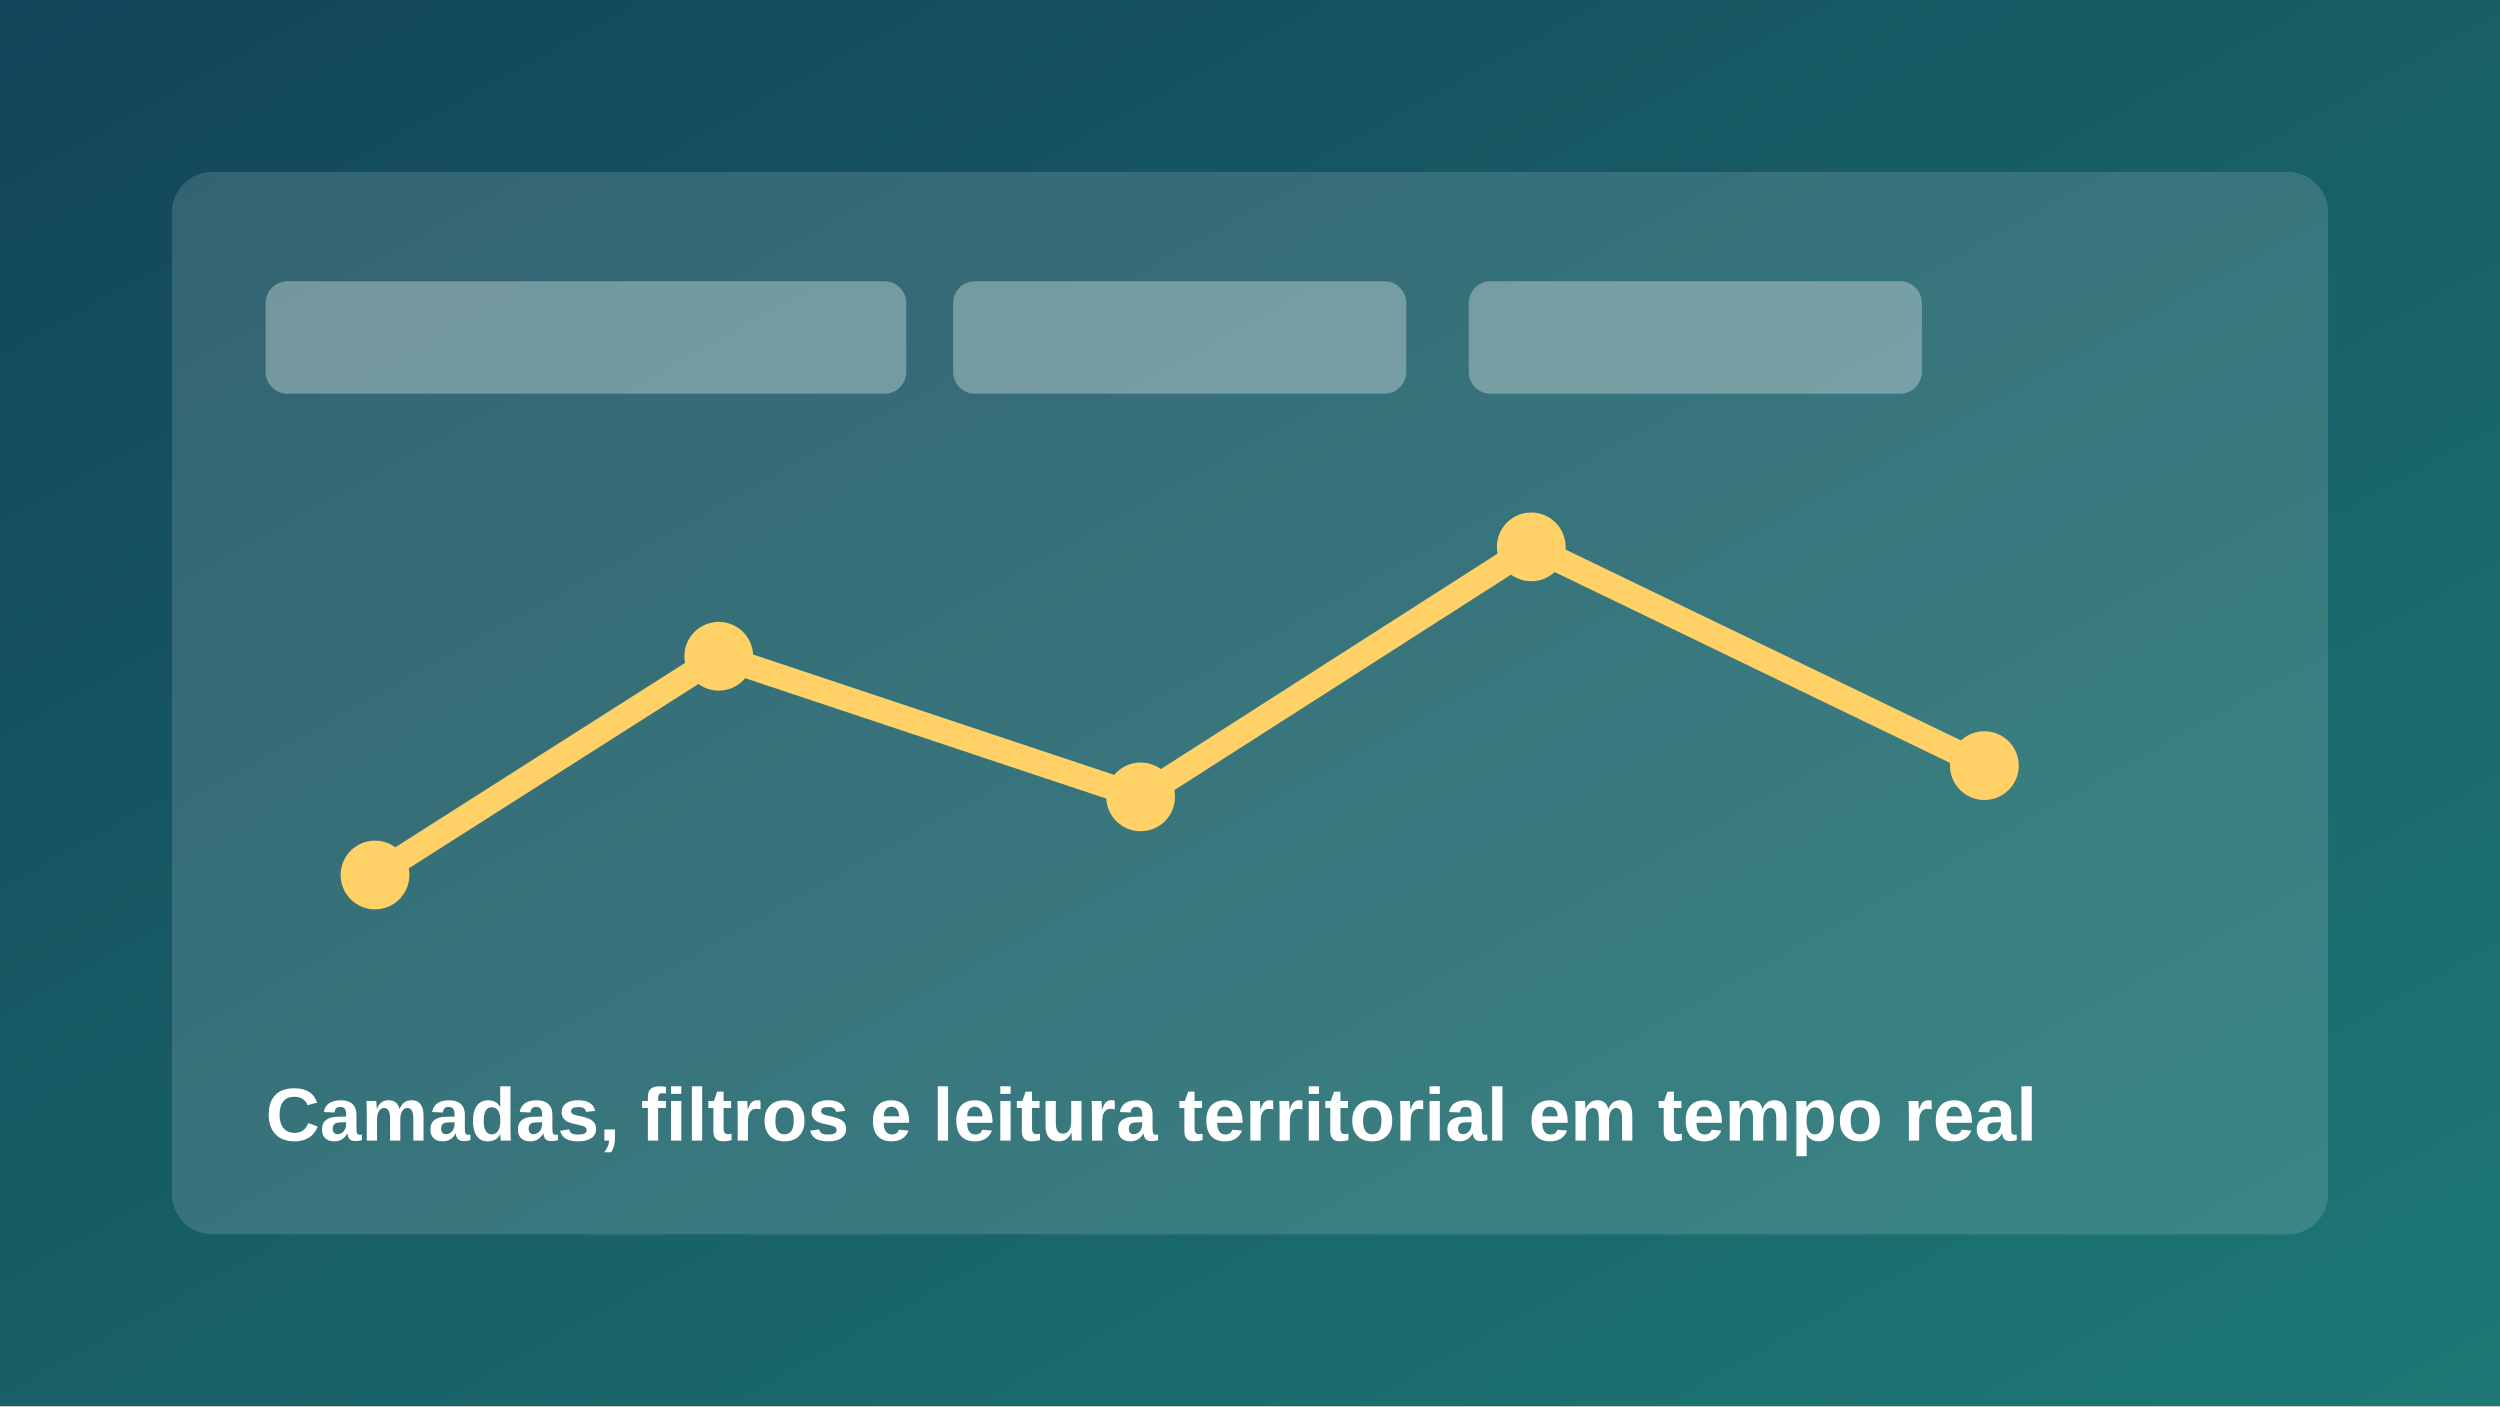
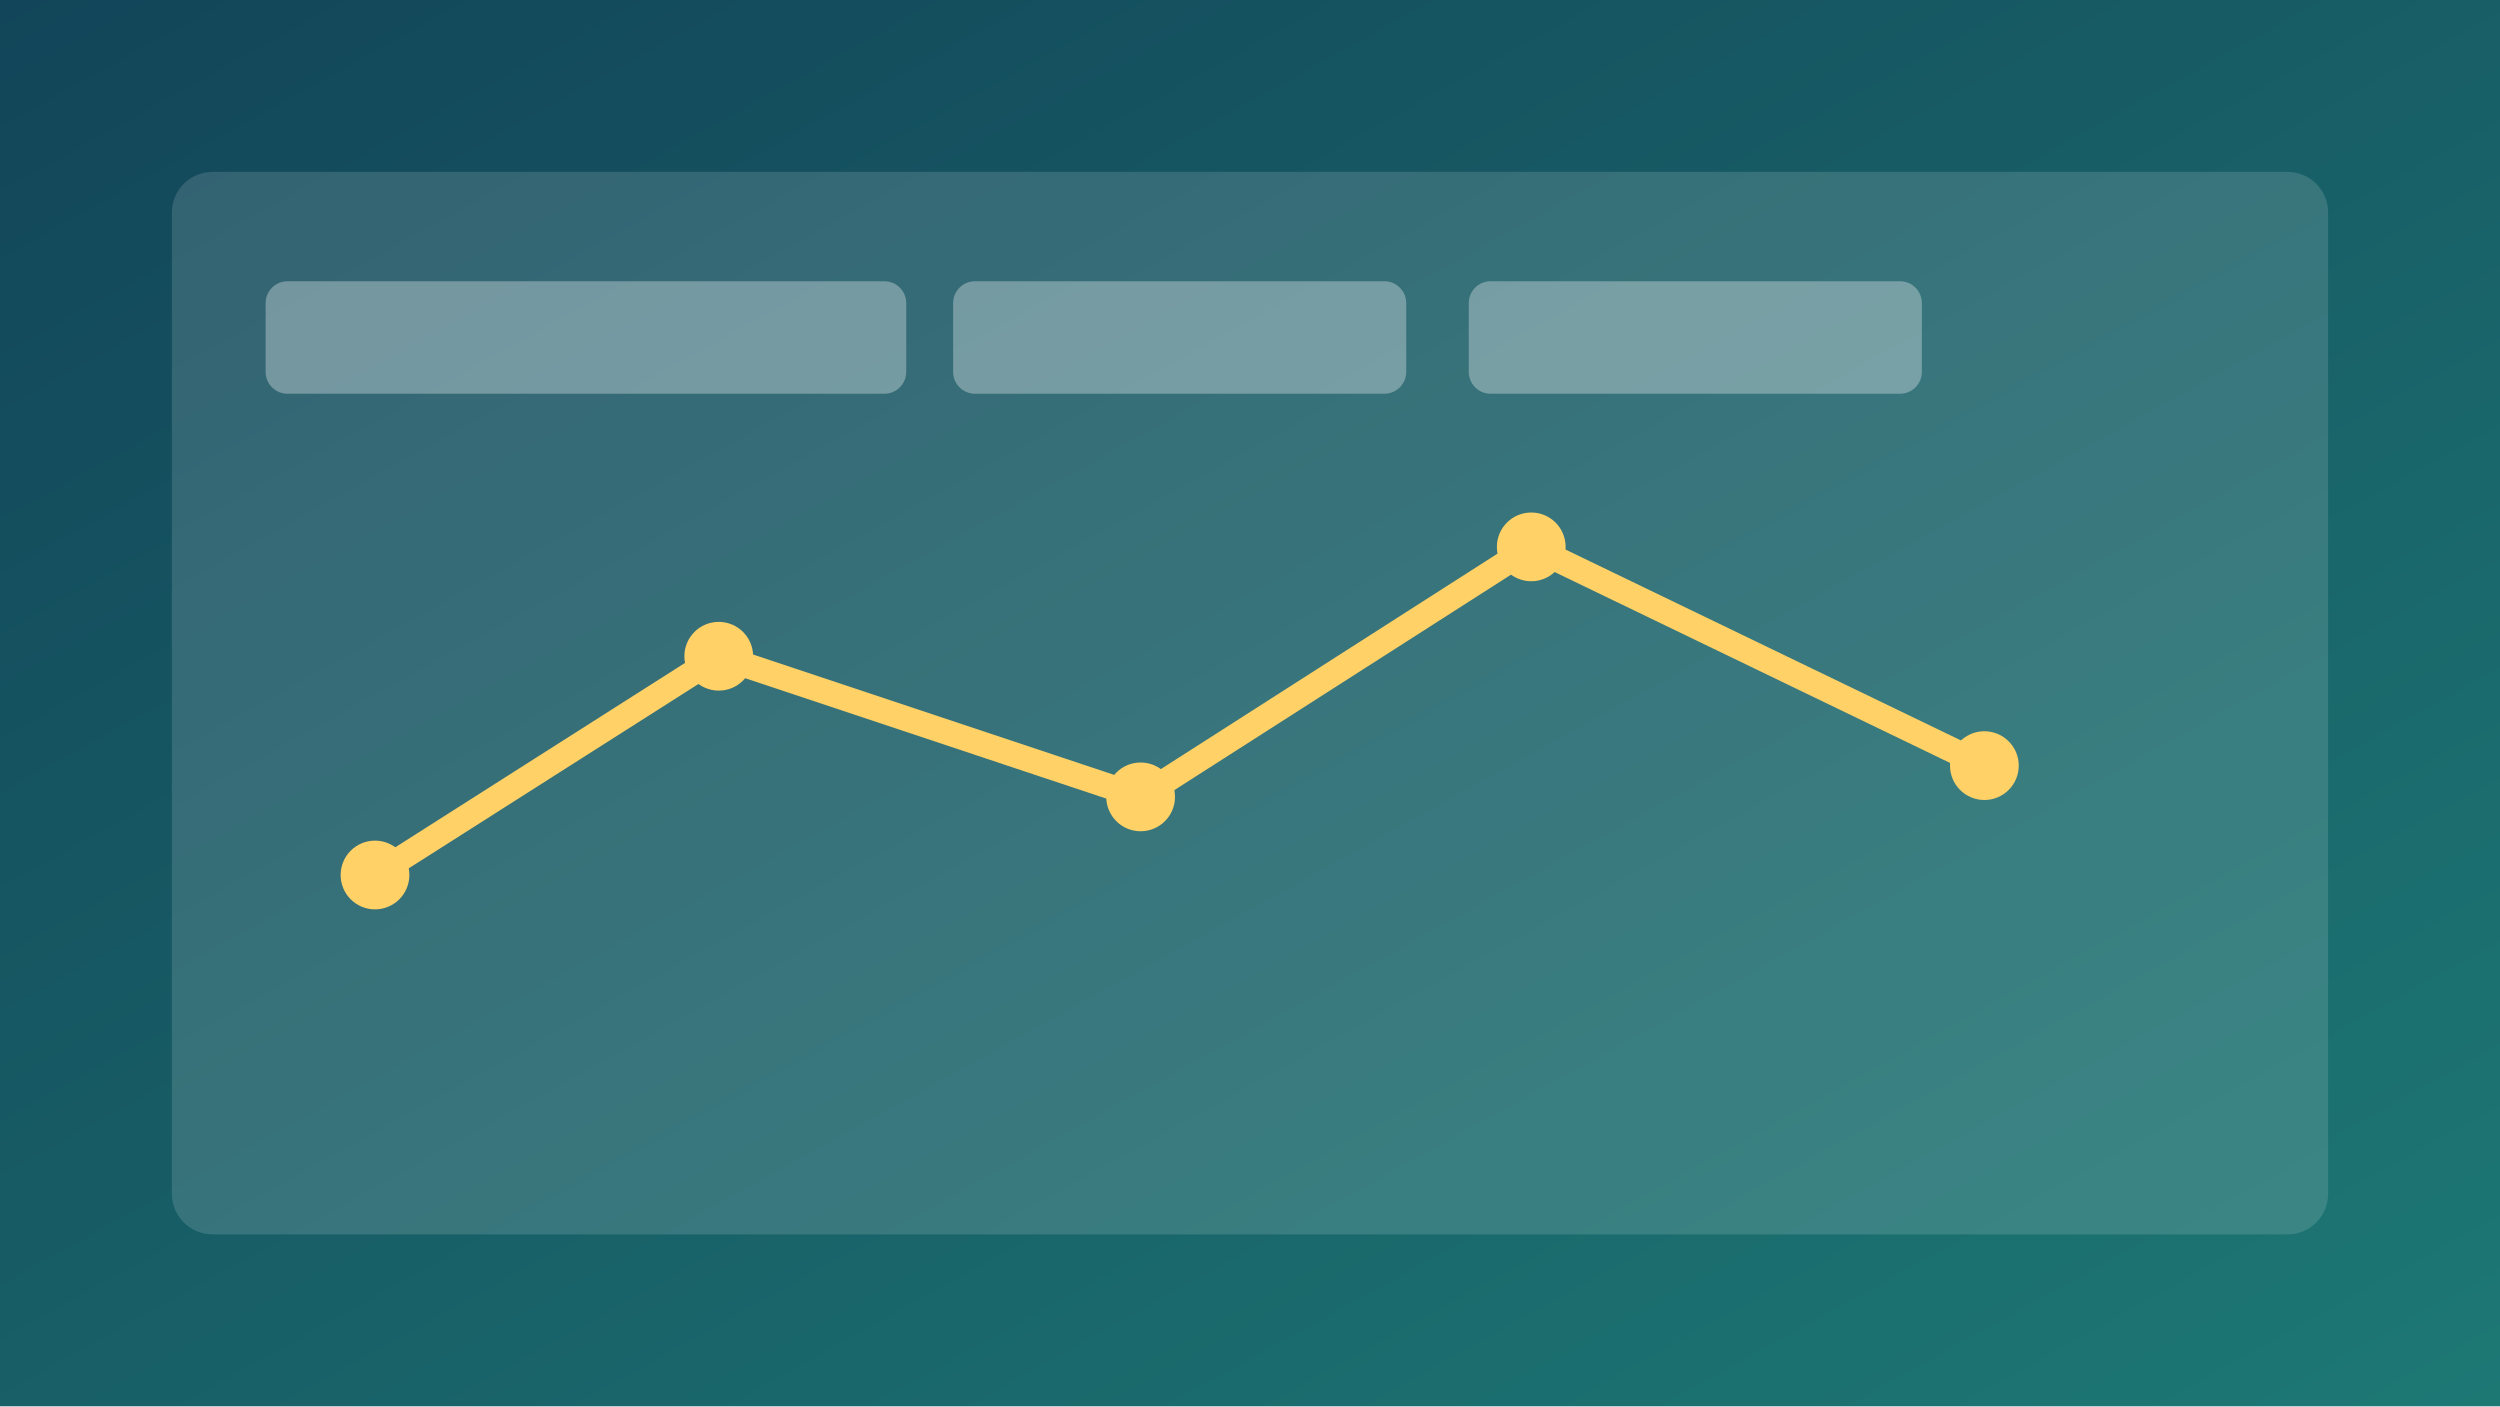
<svg xmlns="http://www.w3.org/2000/svg" width="1600" height="900" viewBox="0 0 1600 900" role="img" aria-label="Mapa com camadas e filtros">
  <defs>
    <linearGradient id="bg2" x1="0%" y1="0%" x2="100%" y2="100%">
      <stop offset="0%" stop-color="#124559" />
      <stop offset="100%" stop-color="#1d7874" />
    </linearGradient>
  </defs>
  <rect width="1600" height="900" fill="url(#bg2)" />
  <rect x="110" y="110" width="1380" height="680" rx="26" fill="#ffffff" fill-opacity="0.14" />
  <rect x="170" y="180" width="410" height="72" rx="14" fill="#ffffff" fill-opacity="0.32" />
  <rect x="610" y="180" width="290" height="72" rx="14" fill="#ffffff" fill-opacity="0.32" />
  <rect x="940" y="180" width="290" height="72" rx="14" fill="#ffffff" fill-opacity="0.32" />
  <path d="M240 560 L460 420 L730 510 L980 350 L1270 490" fill="none" stroke="#ffd166" stroke-width="16" stroke-linecap="round" />
  <circle cx="240" cy="560" r="22" fill="#ffd166" />
  <circle cx="460" cy="420" r="22" fill="#ffd166" />
  <circle cx="730" cy="510" r="22" fill="#ffd166" />
  <circle cx="980" cy="350" r="22" fill="#ffd166" />
  <circle cx="1270" cy="490" r="22" fill="#ffd166" />
-   <text x="170" y="730" fill="#ffffff" font-size="48" font-family="Segoe UI, Arial, sans-serif" font-weight="700">
-     Camadas, filtros e leitura territorial em tempo real
-   </text>
</svg>
